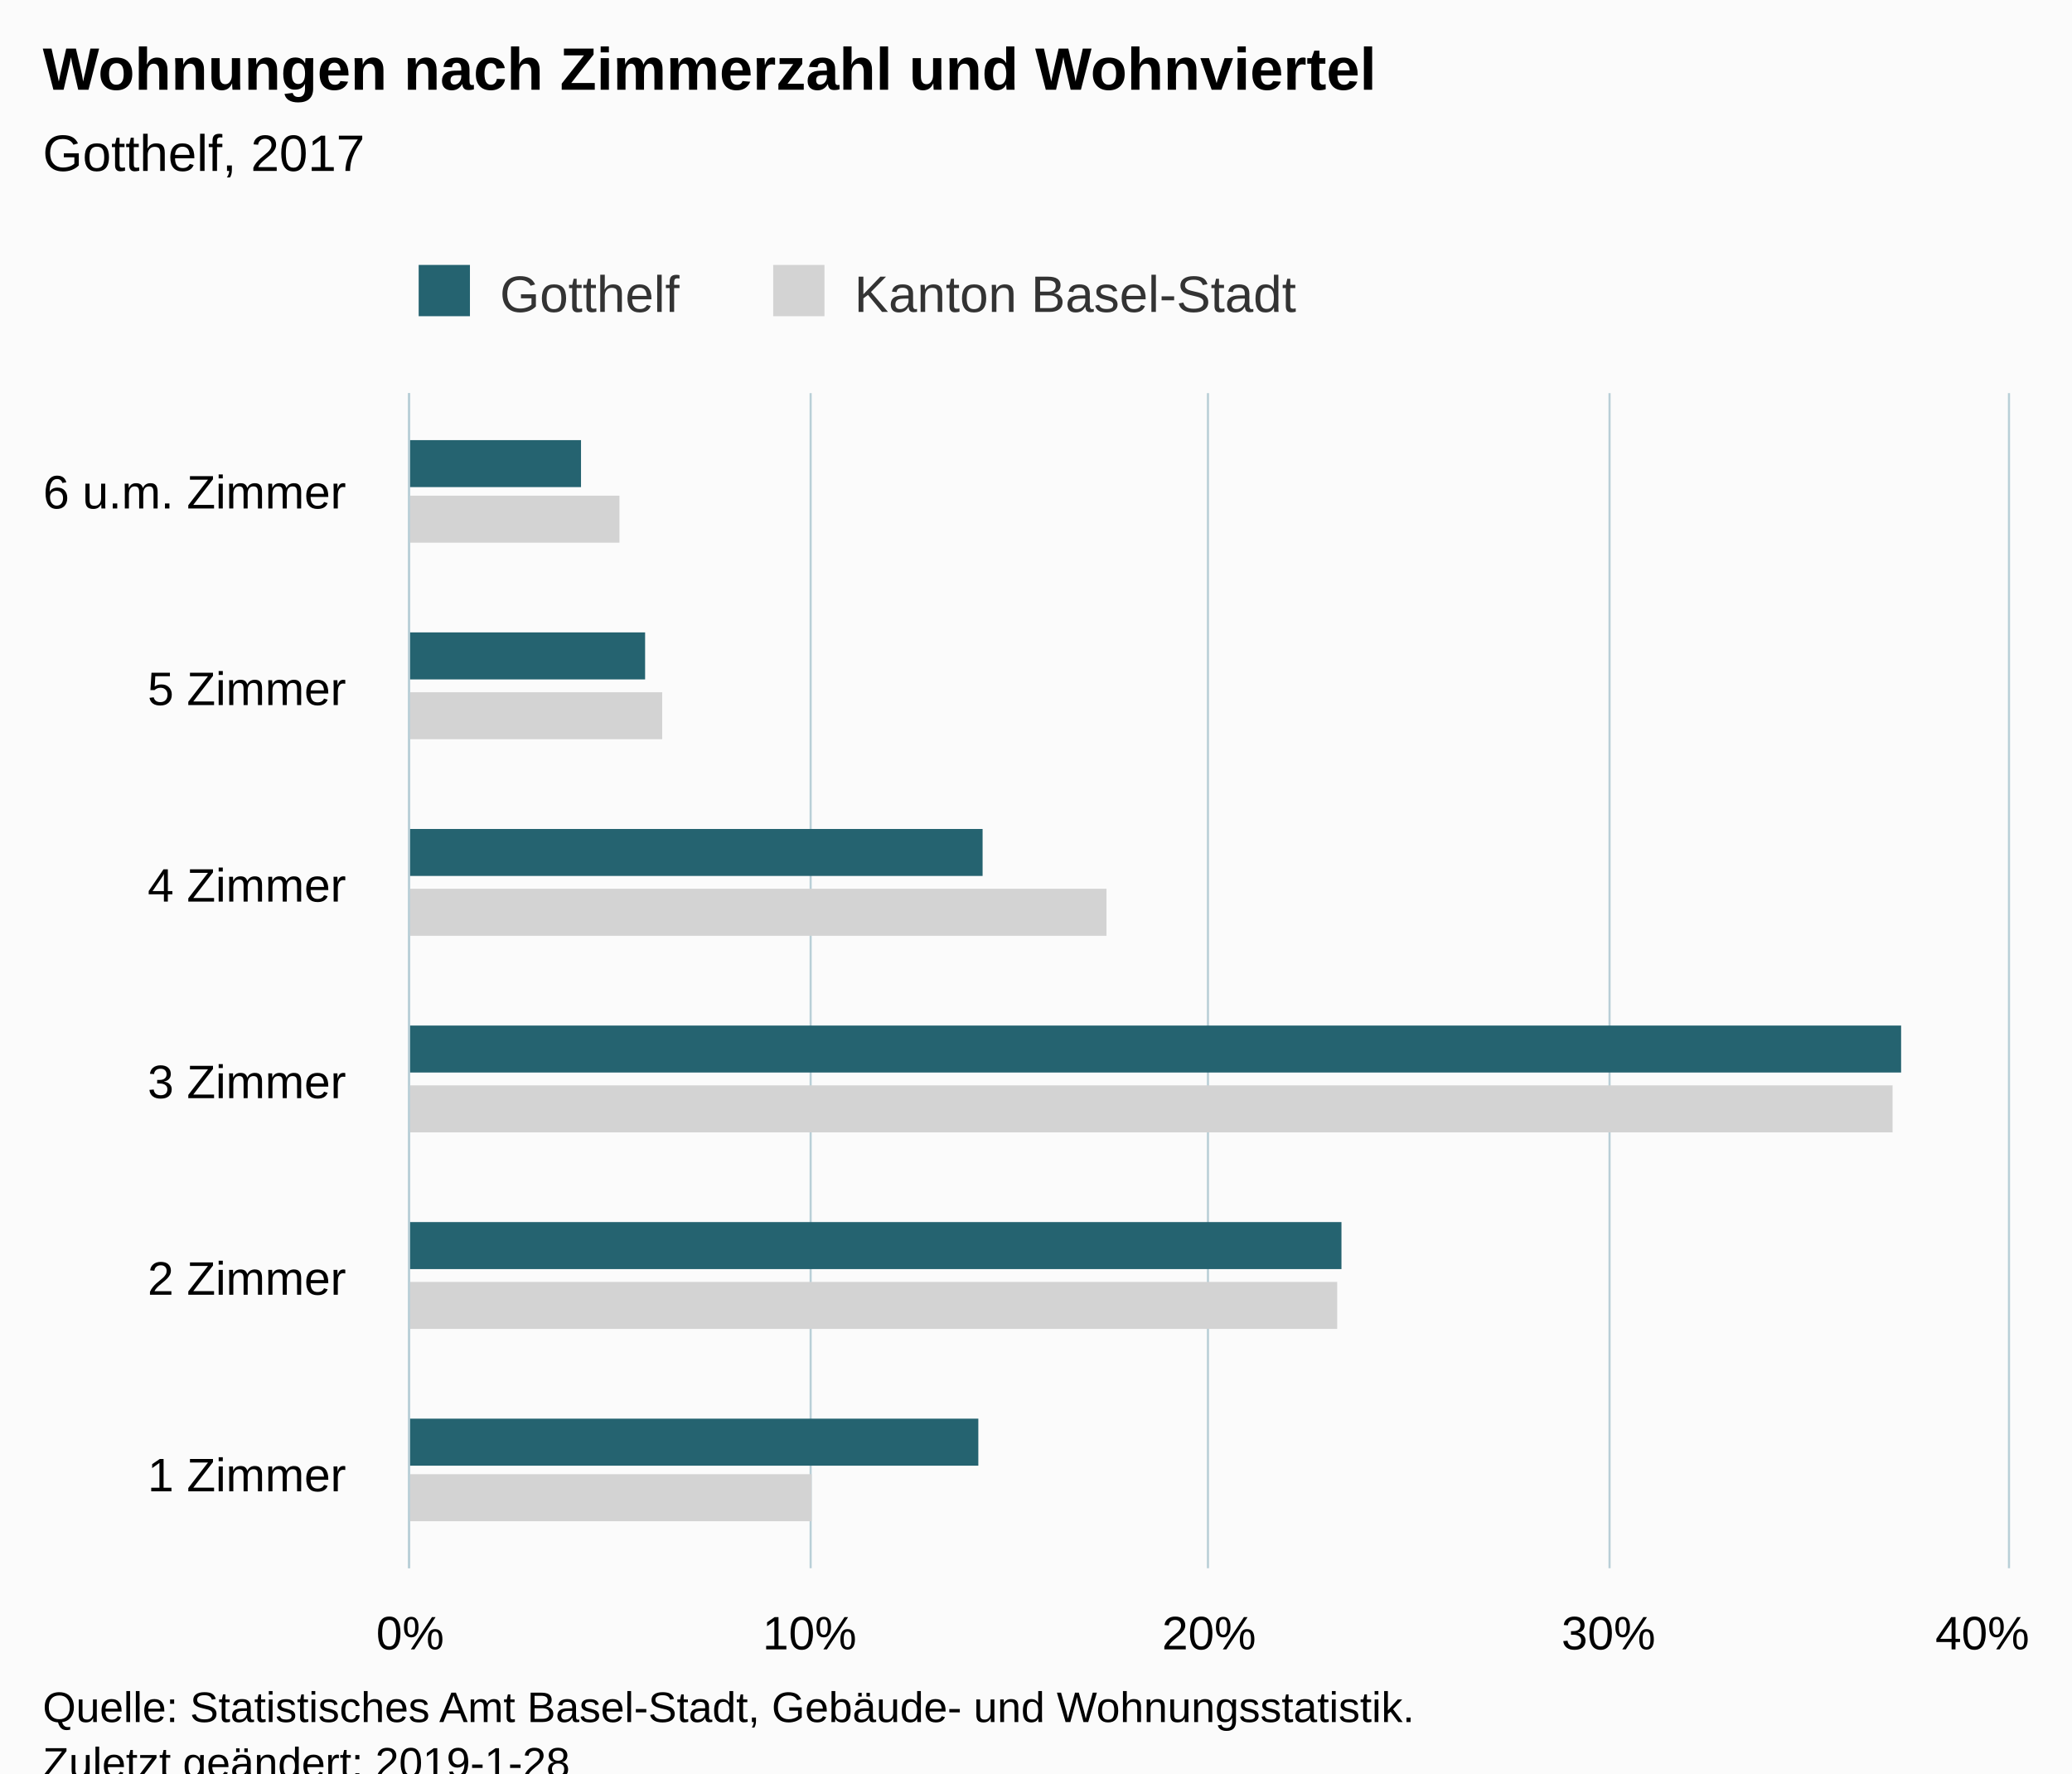
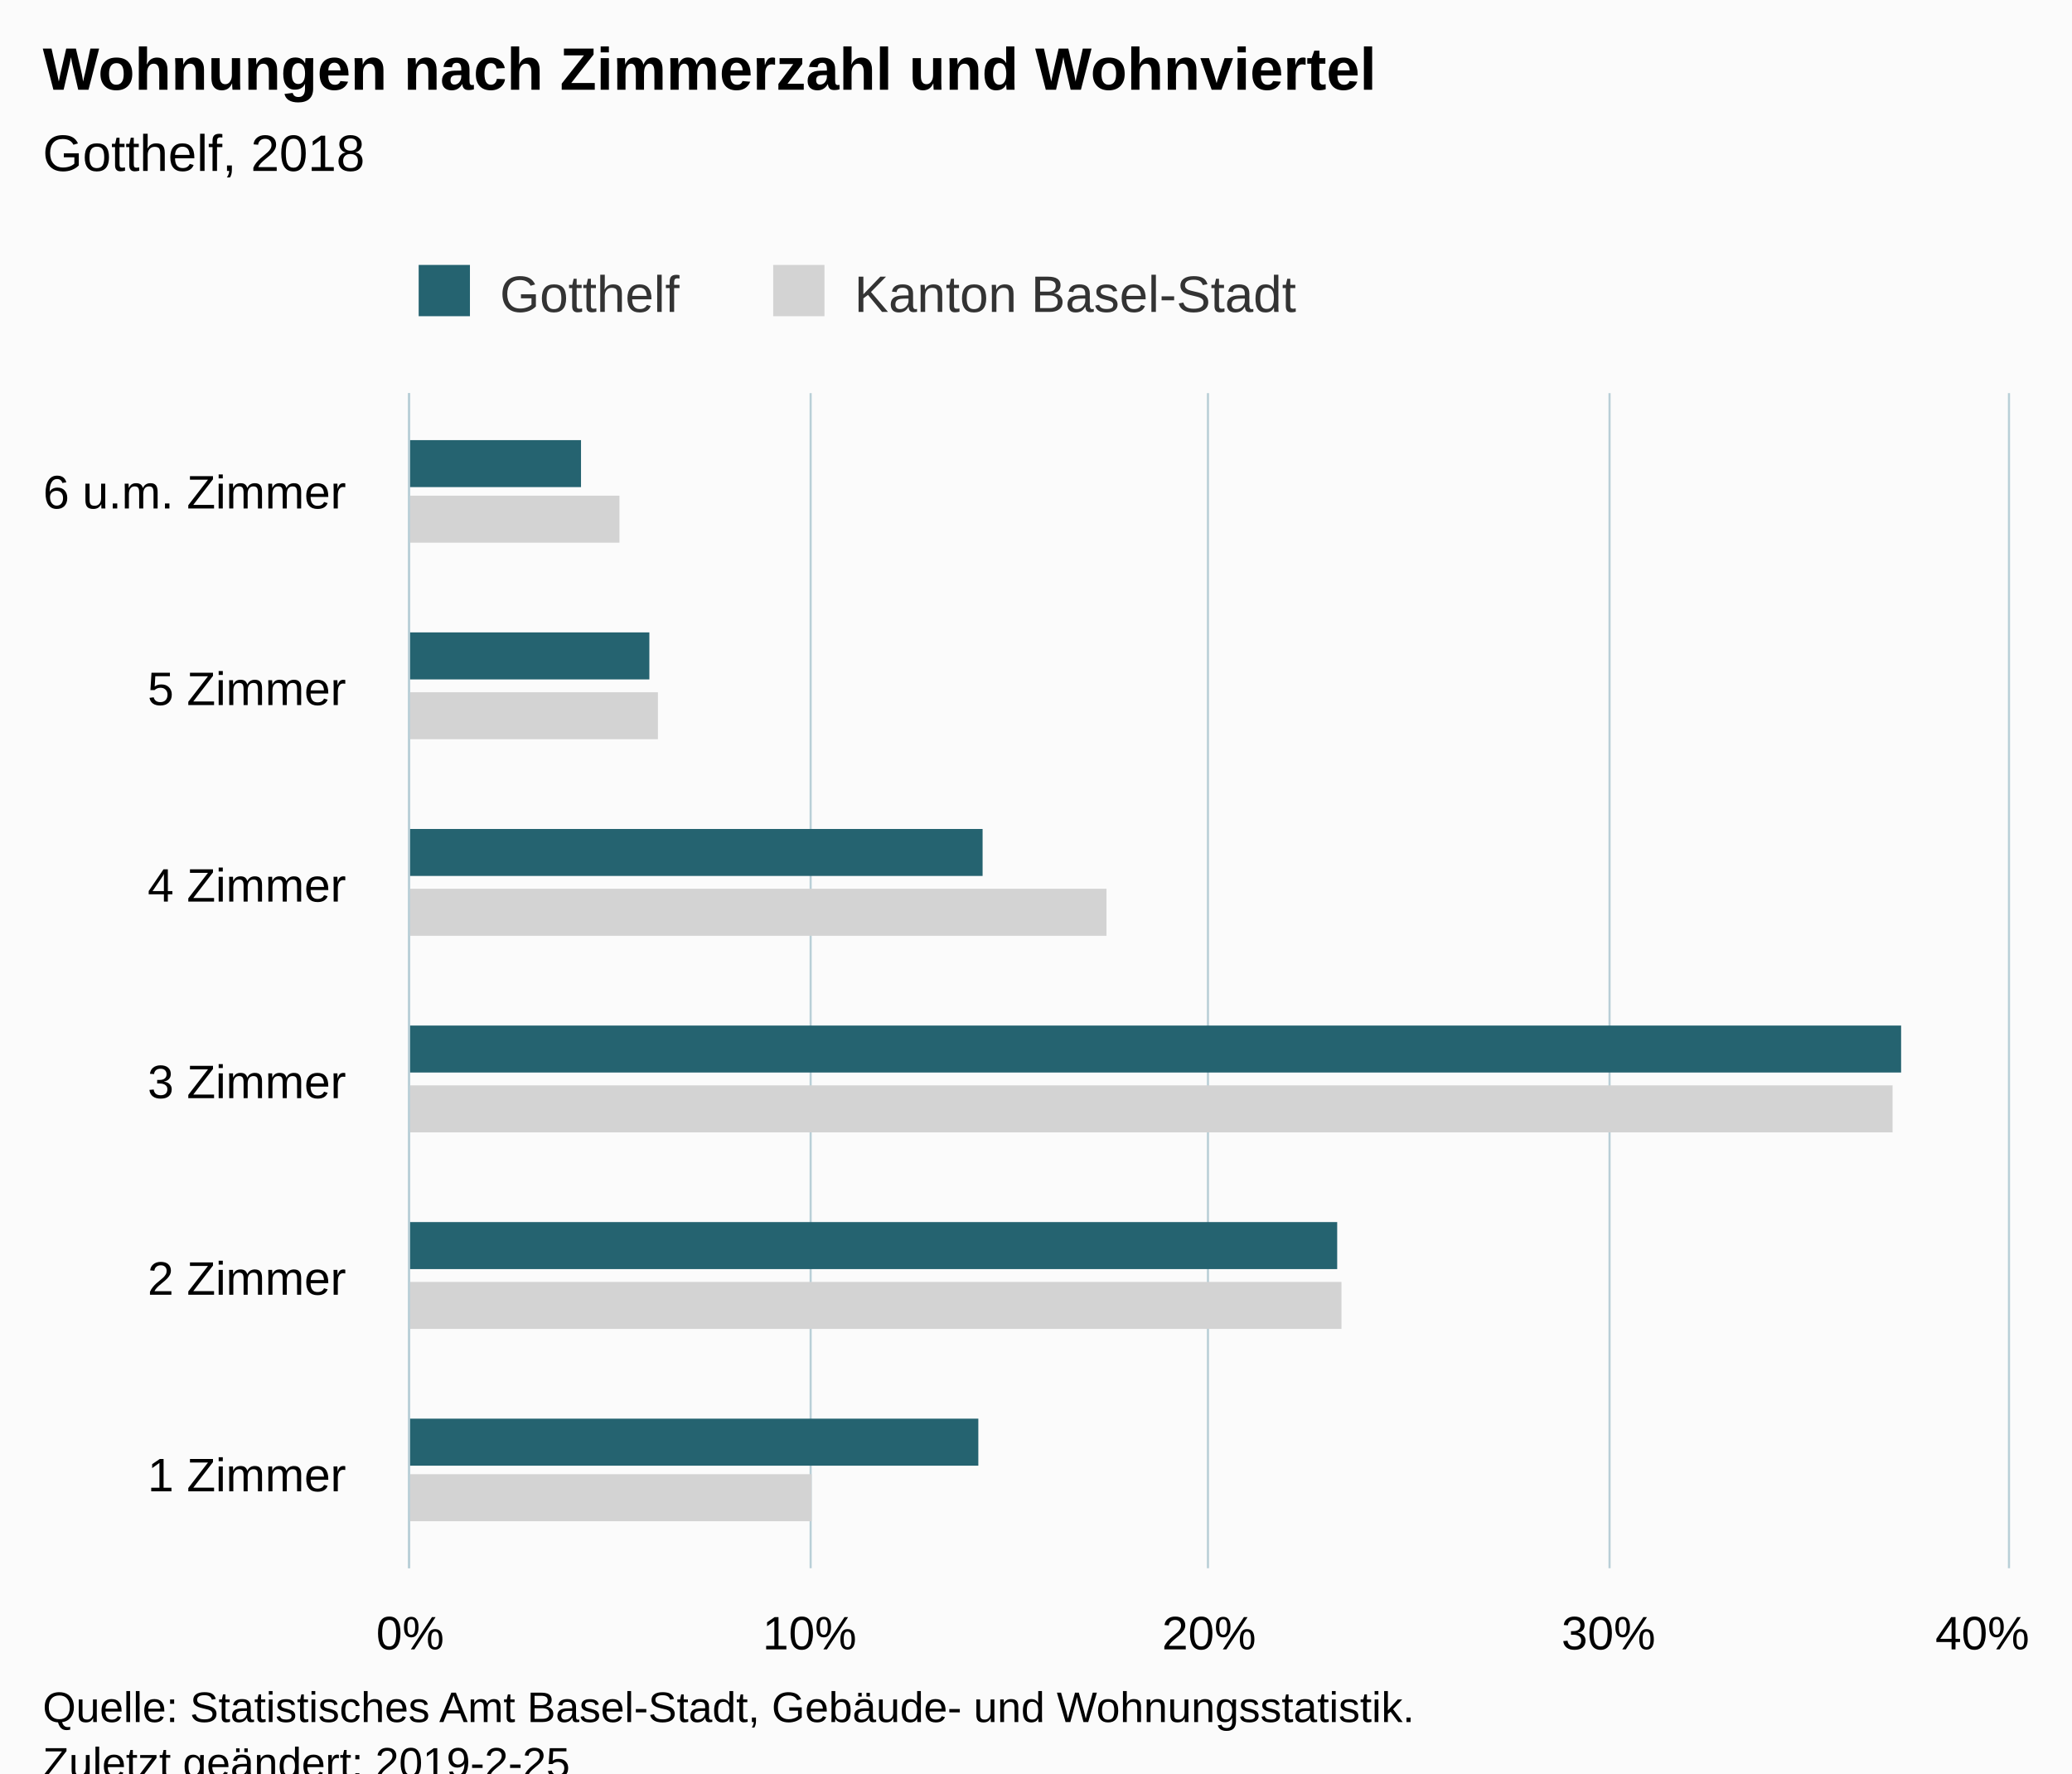
<svg xmlns="http://www.w3.org/2000/svg" version="1.1" class="highcharts-root" style="font-family:Arial;font-size:12px;" viewBox="0 0 485 415">
  <defs>
-     <clipPath id="highcharts-awqdl75-6">
+     <clipPath id="highcharts-zs1tyli-6">
      <rect x="0" y="0" width="275" height="374" fill="none" />
    </clipPath>
-     <clipPath id="highcharts-awqdl75-7">
+     <clipPath id="highcharts-zs1tyli-7">
      <rect x="0" y="0" width="275" height="374" fill="none" />
    </clipPath>
  </defs>
  <rect fill="#fbfbfb" class="highcharts-background" x="0" y="0" width="485" height="428" rx="0" ry="0" />
  <rect fill="none" class="highcharts-plot-background" x="96" y="92" width="374" height="275" />
  <g class="highcharts-pane-group" data-z-index="0" />
  <g class="highcharts-grid highcharts-xaxis-grid " data-z-index="1">
    <path fill="none" data-z-index="1" class="highcharts-grid-line" d="M 96 321.5 L 470 321.5" opacity="1" />
    <path fill="none" data-z-index="1" class="highcharts-grid-line" d="M 96 275.5 L 470 275.5" opacity="1" />
    <path fill="none" data-z-index="1" class="highcharts-grid-line" d="M 96 230.5 L 470 230.5" opacity="1" />
    <path fill="none" data-z-index="1" class="highcharts-grid-line" d="M 96 184.5 L 470 184.5" opacity="1" />
    <path fill="none" data-z-index="1" class="highcharts-grid-line" d="M 96 138.5 L 470 138.5" opacity="1" />
    <path fill="none" data-z-index="1" class="highcharts-grid-line" d="M 96 92.5 L 470 92.5" opacity="1" />
    <path fill="none" data-z-index="1" class="highcharts-grid-line" d="M 96 367.5 L 470 367.5" opacity="1" />
  </g>
  <g class="highcharts-grid highcharts-yaxis-grid " data-z-index="1">
    <path fill="none" stroke="#B9CFD7" stroke-width="0.5" data-z-index="1" class="highcharts-grid-line" d="M 95.75 92 L 95.75 367" opacity="1" />
    <path fill="none" stroke="#B9CFD7" stroke-width="0.5" data-z-index="1" class="highcharts-grid-line" d="M 189.75 92 L 189.75 367" opacity="1" />
    <path fill="none" stroke="#B9CFD7" stroke-width="0.5" data-z-index="1" class="highcharts-grid-line" d="M 282.75 92 L 282.75 367" opacity="1" />
    <path fill="none" stroke="#B9CFD7" stroke-width="0.5" data-z-index="1" class="highcharts-grid-line" d="M 376.75 92 L 376.75 367" opacity="1" />
    <path fill="none" stroke="#B9CFD7" stroke-width="0.5" data-z-index="1" class="highcharts-grid-line" d="M 470.25 92 L 470.25 367" opacity="1" />
  </g>
  <rect fill="none" class="highcharts-plot-border" data-z-index="1" x="96" y="92" width="374" height="275" />
  <g class="highcharts-axis highcharts-xaxis " data-z-index="2">
    <path fill="none" class="highcharts-axis-line" stroke="#B9CFD7" stroke-width="0.5" data-z-index="7" d="M 95.75 92 L 95.75 367" />
  </g>
  <g class="highcharts-axis highcharts-yaxis " data-z-index="2">
    <path fill="none" class="highcharts-axis-line" data-z-index="7" d="M 96 367 L 470 367" />
  </g>
  <g class="highcharts-series-group" data-z-index="3">
-     <g data-z-index="0.1" class="highcharts-series highcharts-series-0 highcharts-bar-series " transform="translate(470,367) rotate(90) scale(-1,1) scale(1 1)" clip-path="url(#highcharts-awqdl75-7)">
+     <g data-z-index="0.1" class="highcharts-series highcharts-series-0 highcharts-bar-series " transform="translate(470,367) rotate(90) scale(-1,1) scale(1 1)" clip-path="url(#highcharts-zs1tyli-7)">
      <rect x="11" y="280" width="11" height="95" fill="lightgray" class="highcharts-point" />
-       <rect x="56" y="157" width="11" height="218" fill="lightgray" class="highcharts-point" />
+       <rect x="56" y="156" width="11" height="219" fill="lightgray" class="highcharts-point" />
      <rect x="102" y="27" width="11" height="348" fill="lightgray" class="highcharts-point" />
      <rect x="148" y="211" width="11" height="164" fill="lightgray" class="highcharts-point" />
-       <rect x="194" y="315" width="11" height="60" fill="lightgray" class="highcharts-point" />
+       <rect x="194" y="316" width="11" height="59" fill="lightgray" class="highcharts-point" />
      <rect x="240" y="325" width="11" height="50" fill="lightgray" class="highcharts-point" />
    </g>
    <g data-z-index="0.1" class="highcharts-markers highcharts-series-0 highcharts-bar-series " transform="translate(470,367) rotate(90) scale(-1,1) scale(1 1)" clip-path="none" />
-     <g data-z-index="0.1" class="highcharts-series highcharts-series-1 highcharts-bar-series " transform="translate(470,367) rotate(90) scale(-1,1) scale(1 1)" clip-path="url(#highcharts-awqdl75-7)">
+     <g data-z-index="0.1" class="highcharts-series highcharts-series-1 highcharts-bar-series " transform="translate(470,367) rotate(90) scale(-1,1) scale(1 1)" clip-path="url(#highcharts-zs1tyli-7)">
      <rect x="24" y="241" width="11" height="134" fill="rgb(37, 99, 112)" class="highcharts-point" />
-       <rect x="70" y="156" width="11" height="219" fill="rgb(37, 99, 112)" class="highcharts-point" />
+       <rect x="70" y="157" width="11" height="218" fill="rgb(37, 99, 112)" class="highcharts-point" />
      <rect x="116" y="25" width="11" height="350" fill="rgb(37, 99, 112)" class="highcharts-point" />
      <rect x="162" y="240" width="11" height="135" fill="rgb(37, 99, 112)" class="highcharts-point" />
-       <rect x="208" y="319" width="11" height="56" fill="rgb(37, 99, 112)" class="highcharts-point" />
+       <rect x="208" y="318" width="11" height="57" fill="rgb(37, 99, 112)" class="highcharts-point" />
      <rect x="253" y="334" width="11" height="41" fill="rgb(37, 99, 112)" class="highcharts-point" />
    </g>
    <g data-z-index="0.1" class="highcharts-markers highcharts-series-1 highcharts-bar-series " transform="translate(470,367) rotate(90) scale(-1,1) scale(1 1)" clip-path="none" />
  </g>
  <text x="10" text-anchor="start" class="highcharts-title" data-z-index="4" style="color:#000000;font-size:14px;font-weight:bold;fill:#000000;" y="21">
    <tspan>Wohnungen nach Zimmerzahl und Wohnviertel</tspan>
  </text>
  <text x="10" text-anchor="start" class="highcharts-subtitle" data-z-index="4" style="color:#000000;font-size:12px;font-weight:normal;font-family:Arial;fill:#000000;" y="40">
-     <tspan>Gotthelf, 2017</tspan>
+     <tspan>Gotthelf, 2018</tspan>
  </text>
  <g class="highcharts-legend" data-z-index="7" transform="translate(88,55)">
    <rect fill="none" class="highcharts-legend-box" rx="0" ry="0" x="0" y="0" width="223" height="25" visibility="visible" />
    <g data-z-index="1">
      <g>
        <g class="highcharts-legend-item highcharts-bar-series highcharts-color-undefined highcharts-series-1" data-z-index="1" transform="translate(8,3)">
          <text x="21" style="color:#333333;font-size:12px;font-weight:normal;cursor:pointer;fill:#333333;" text-anchor="start" data-z-index="2" y="15">
            <tspan>Gotthelf</tspan>
          </text>
          <rect x="2" y="4" width="12" height="12" fill="rgb(37, 99, 112)" class="highcharts-point" data-z-index="3" />
        </g>
        <g class="highcharts-legend-item highcharts-bar-series highcharts-color-undefined highcharts-series-0" data-z-index="1" transform="translate(90.98438,3)">
          <text x="21" y="15" style="color:#333333;font-size:12px;font-weight:normal;cursor:pointer;fill:#333333;" text-anchor="start" data-z-index="2">
            <tspan>Kanton Basel-Stadt</tspan>
          </text>
          <rect x="2" y="4" width="12" height="12" fill="lightgray" class="highcharts-point" data-z-index="3" />
        </g>
      </g>
    </g>
  </g>
  <g class="highcharts-axis-labels highcharts-xaxis-labels " data-z-index="7">
    <text x="81" style="color:#000000;cursor:default;font-size:11px;fill:#000000;" text-anchor="end" transform="translate(0,0)" y="349" opacity="1">
      <tspan>1 Zimmer</tspan>
    </text>
    <text x="81" style="color:#000000;cursor:default;font-size:11px;fill:#000000;" text-anchor="end" transform="translate(0,0)" y="303" opacity="1">
      <tspan>2 Zimmer</tspan>
    </text>
    <text x="81" style="color:#000000;cursor:default;font-size:11px;fill:#000000;" text-anchor="end" transform="translate(0,0)" y="257" opacity="1">
      <tspan>3 Zimmer</tspan>
    </text>
    <text x="81" style="color:#000000;cursor:default;font-size:11px;fill:#000000;" text-anchor="end" transform="translate(0,0)" y="211" opacity="1">
      <tspan>4 Zimmer</tspan>
    </text>
    <text x="81" style="color:#000000;cursor:default;font-size:11px;fill:#000000;" text-anchor="end" transform="translate(0,0)" y="165" opacity="1">
      <tspan>5 Zimmer</tspan>
    </text>
    <text x="81" style="color:#000000;cursor:default;font-size:11px;fill:#000000;" text-anchor="end" transform="translate(0,0)" y="119" opacity="1">
      <tspan>6 u.m. Zimmer</tspan>
    </text>
  </g>
  <g class="highcharts-axis-labels highcharts-yaxis-labels " data-z-index="7">
    <text x="96" style="color:#000000;cursor:default;font-size:11px;fill:#000000;" text-anchor="middle" transform="translate(0,0)" y="386" opacity="1">0%</text>
    <text x="189.5" style="color:#000000;cursor:default;font-size:11px;fill:#000000;" text-anchor="middle" transform="translate(0,0)" y="386" opacity="1">10%</text>
    <text x="283" style="color:#000000;cursor:default;font-size:11px;fill:#000000;" text-anchor="middle" transform="translate(0,0)" y="386" opacity="1">20%</text>
    <text x="376.5" style="color:#000000;cursor:default;font-size:11px;fill:#000000;" text-anchor="middle" transform="translate(0,0)" y="386" opacity="1">30%</text>
    <text x="464.008" style="color:#000000;cursor:default;font-size:11px;fill:#000000;" text-anchor="middle" transform="translate(0,0)" y="386" opacity="1">40%</text>
  </g>
  <text x="10" class="highcharts-credits" text-anchor="start" data-z-index="8" style="cursor:default;color:#000000;font-size:10px;fill:#000000;" y="403">
    <tspan>Quelle: Statistisches Amt Basel-Stadt, Gebäude- und Wohnungsstatistik.</tspan>
-     <tspan x="10" dy="13">Zuletzt geändert: 2019-1-28</tspan>
+     <tspan x="10" dy="13">Zuletzt geändert: 2019-2-25</tspan>
  </text>
</svg>
